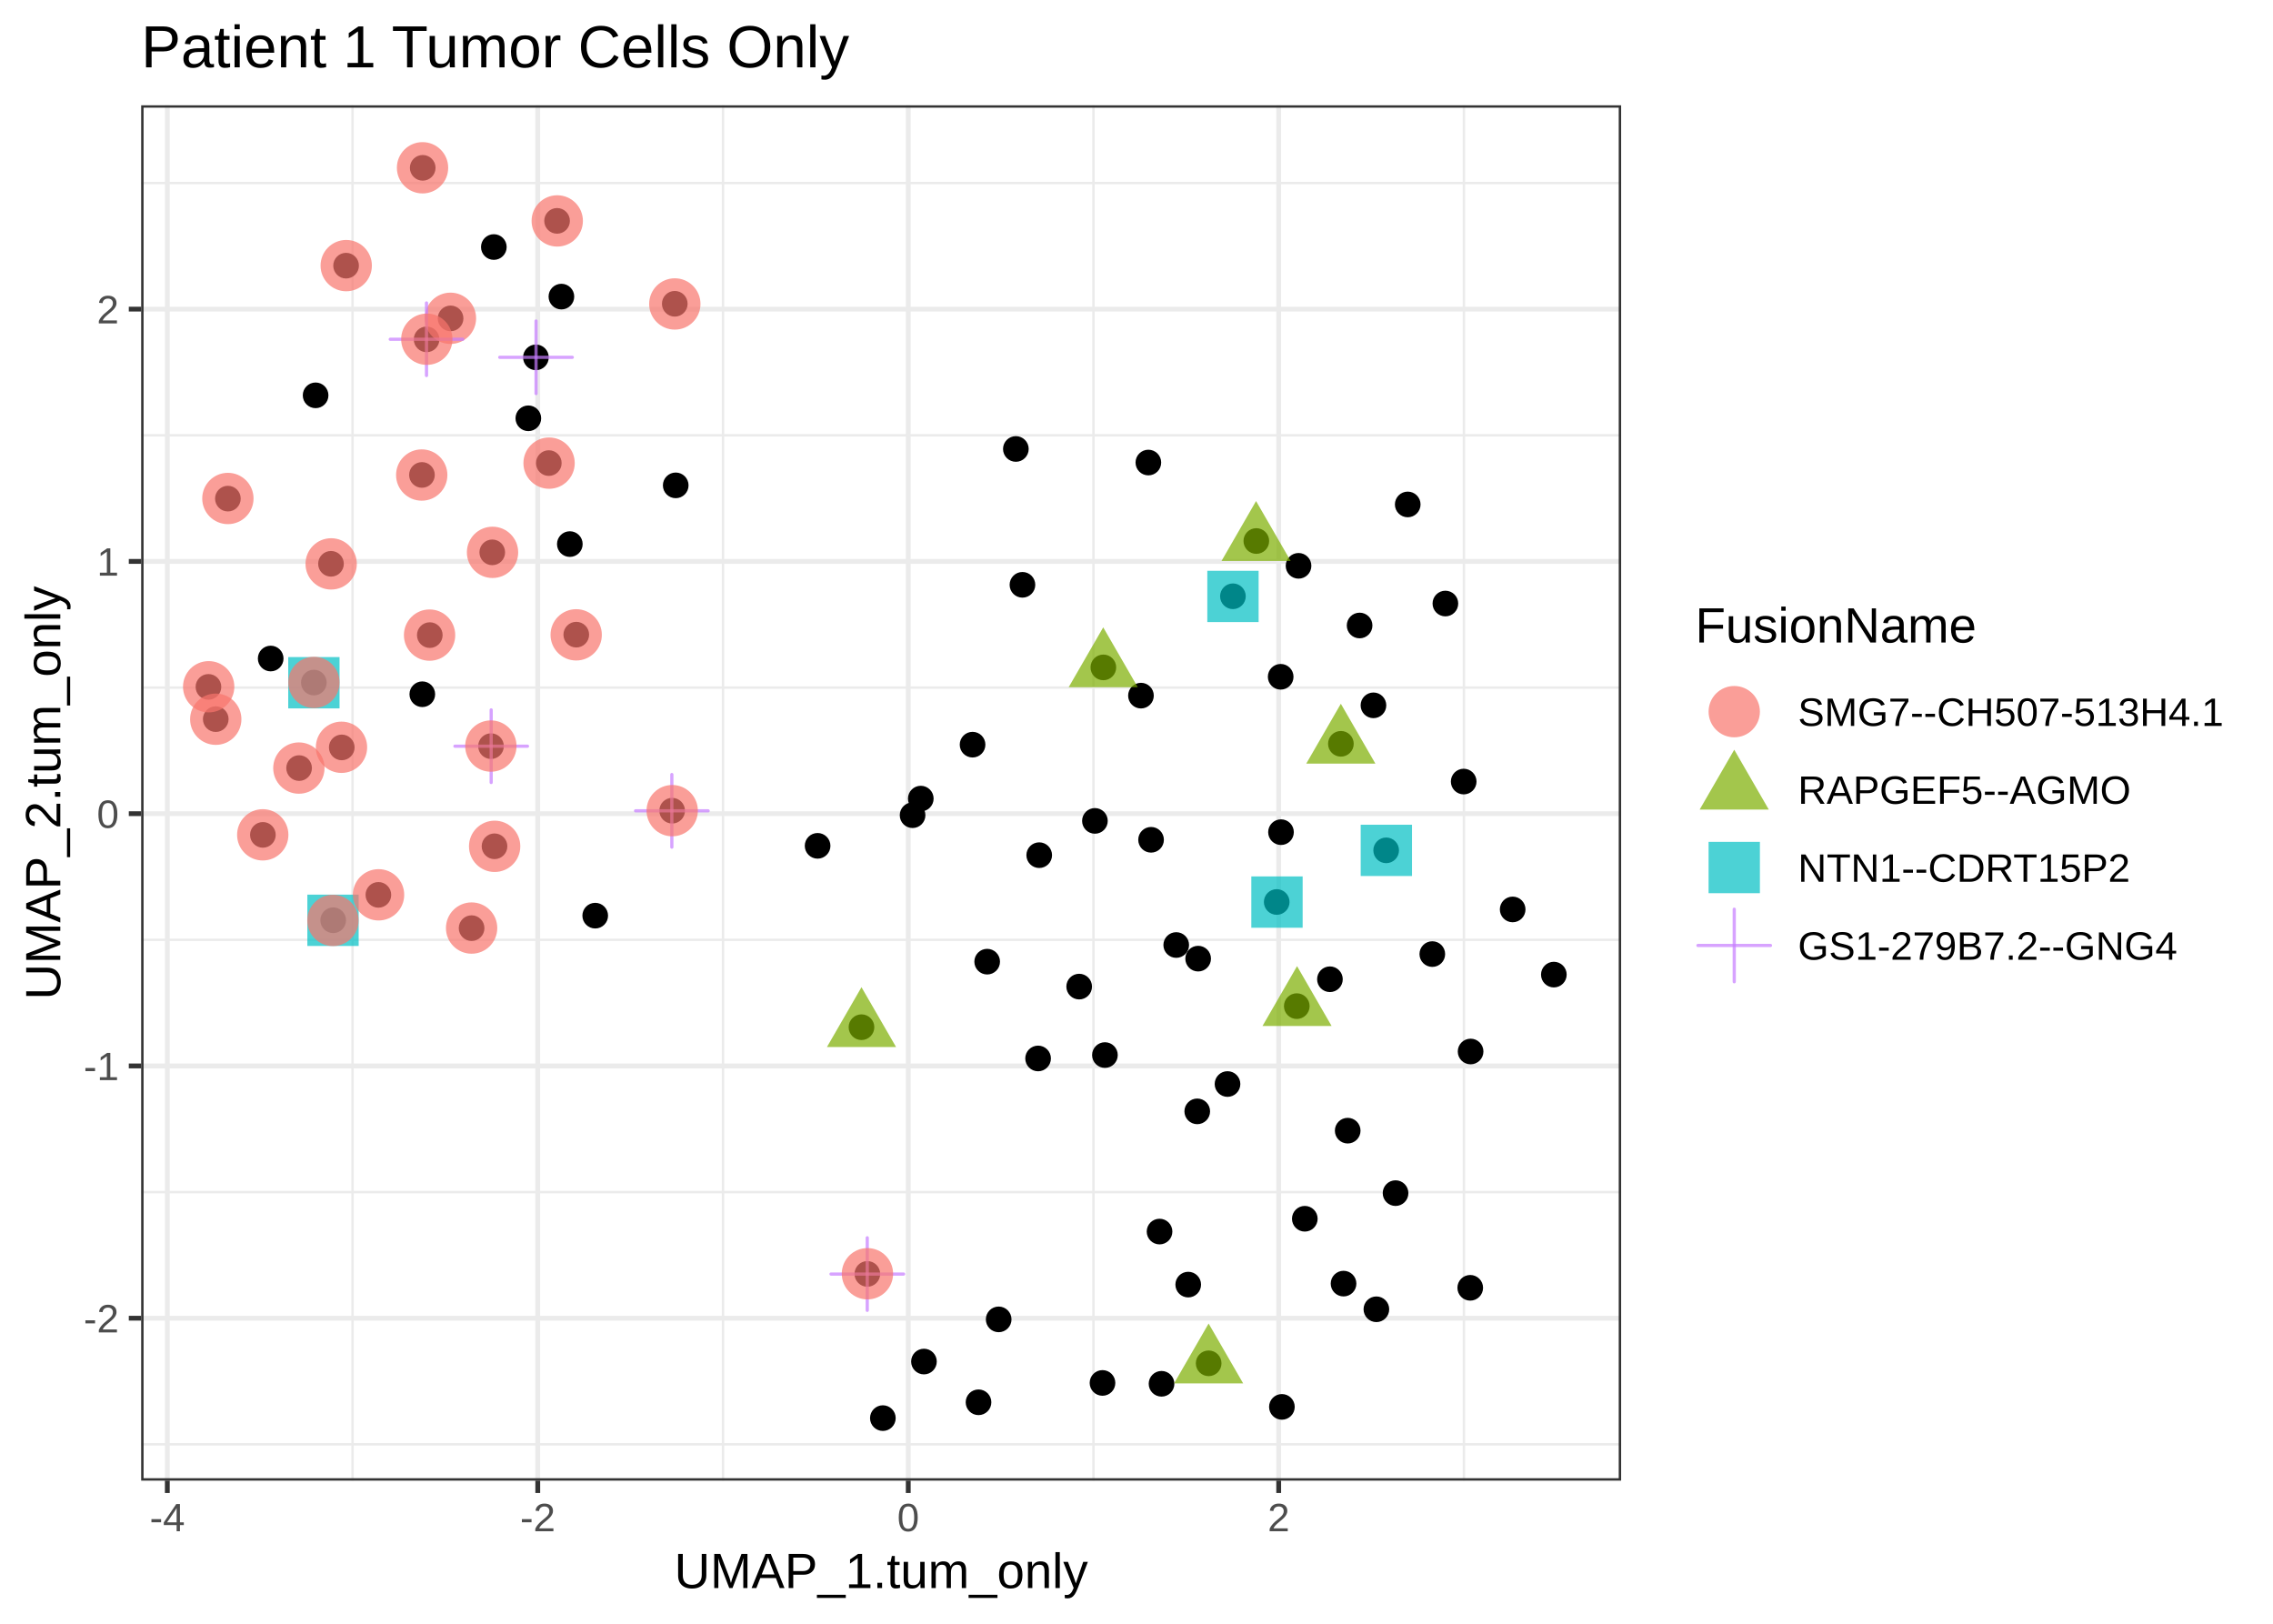
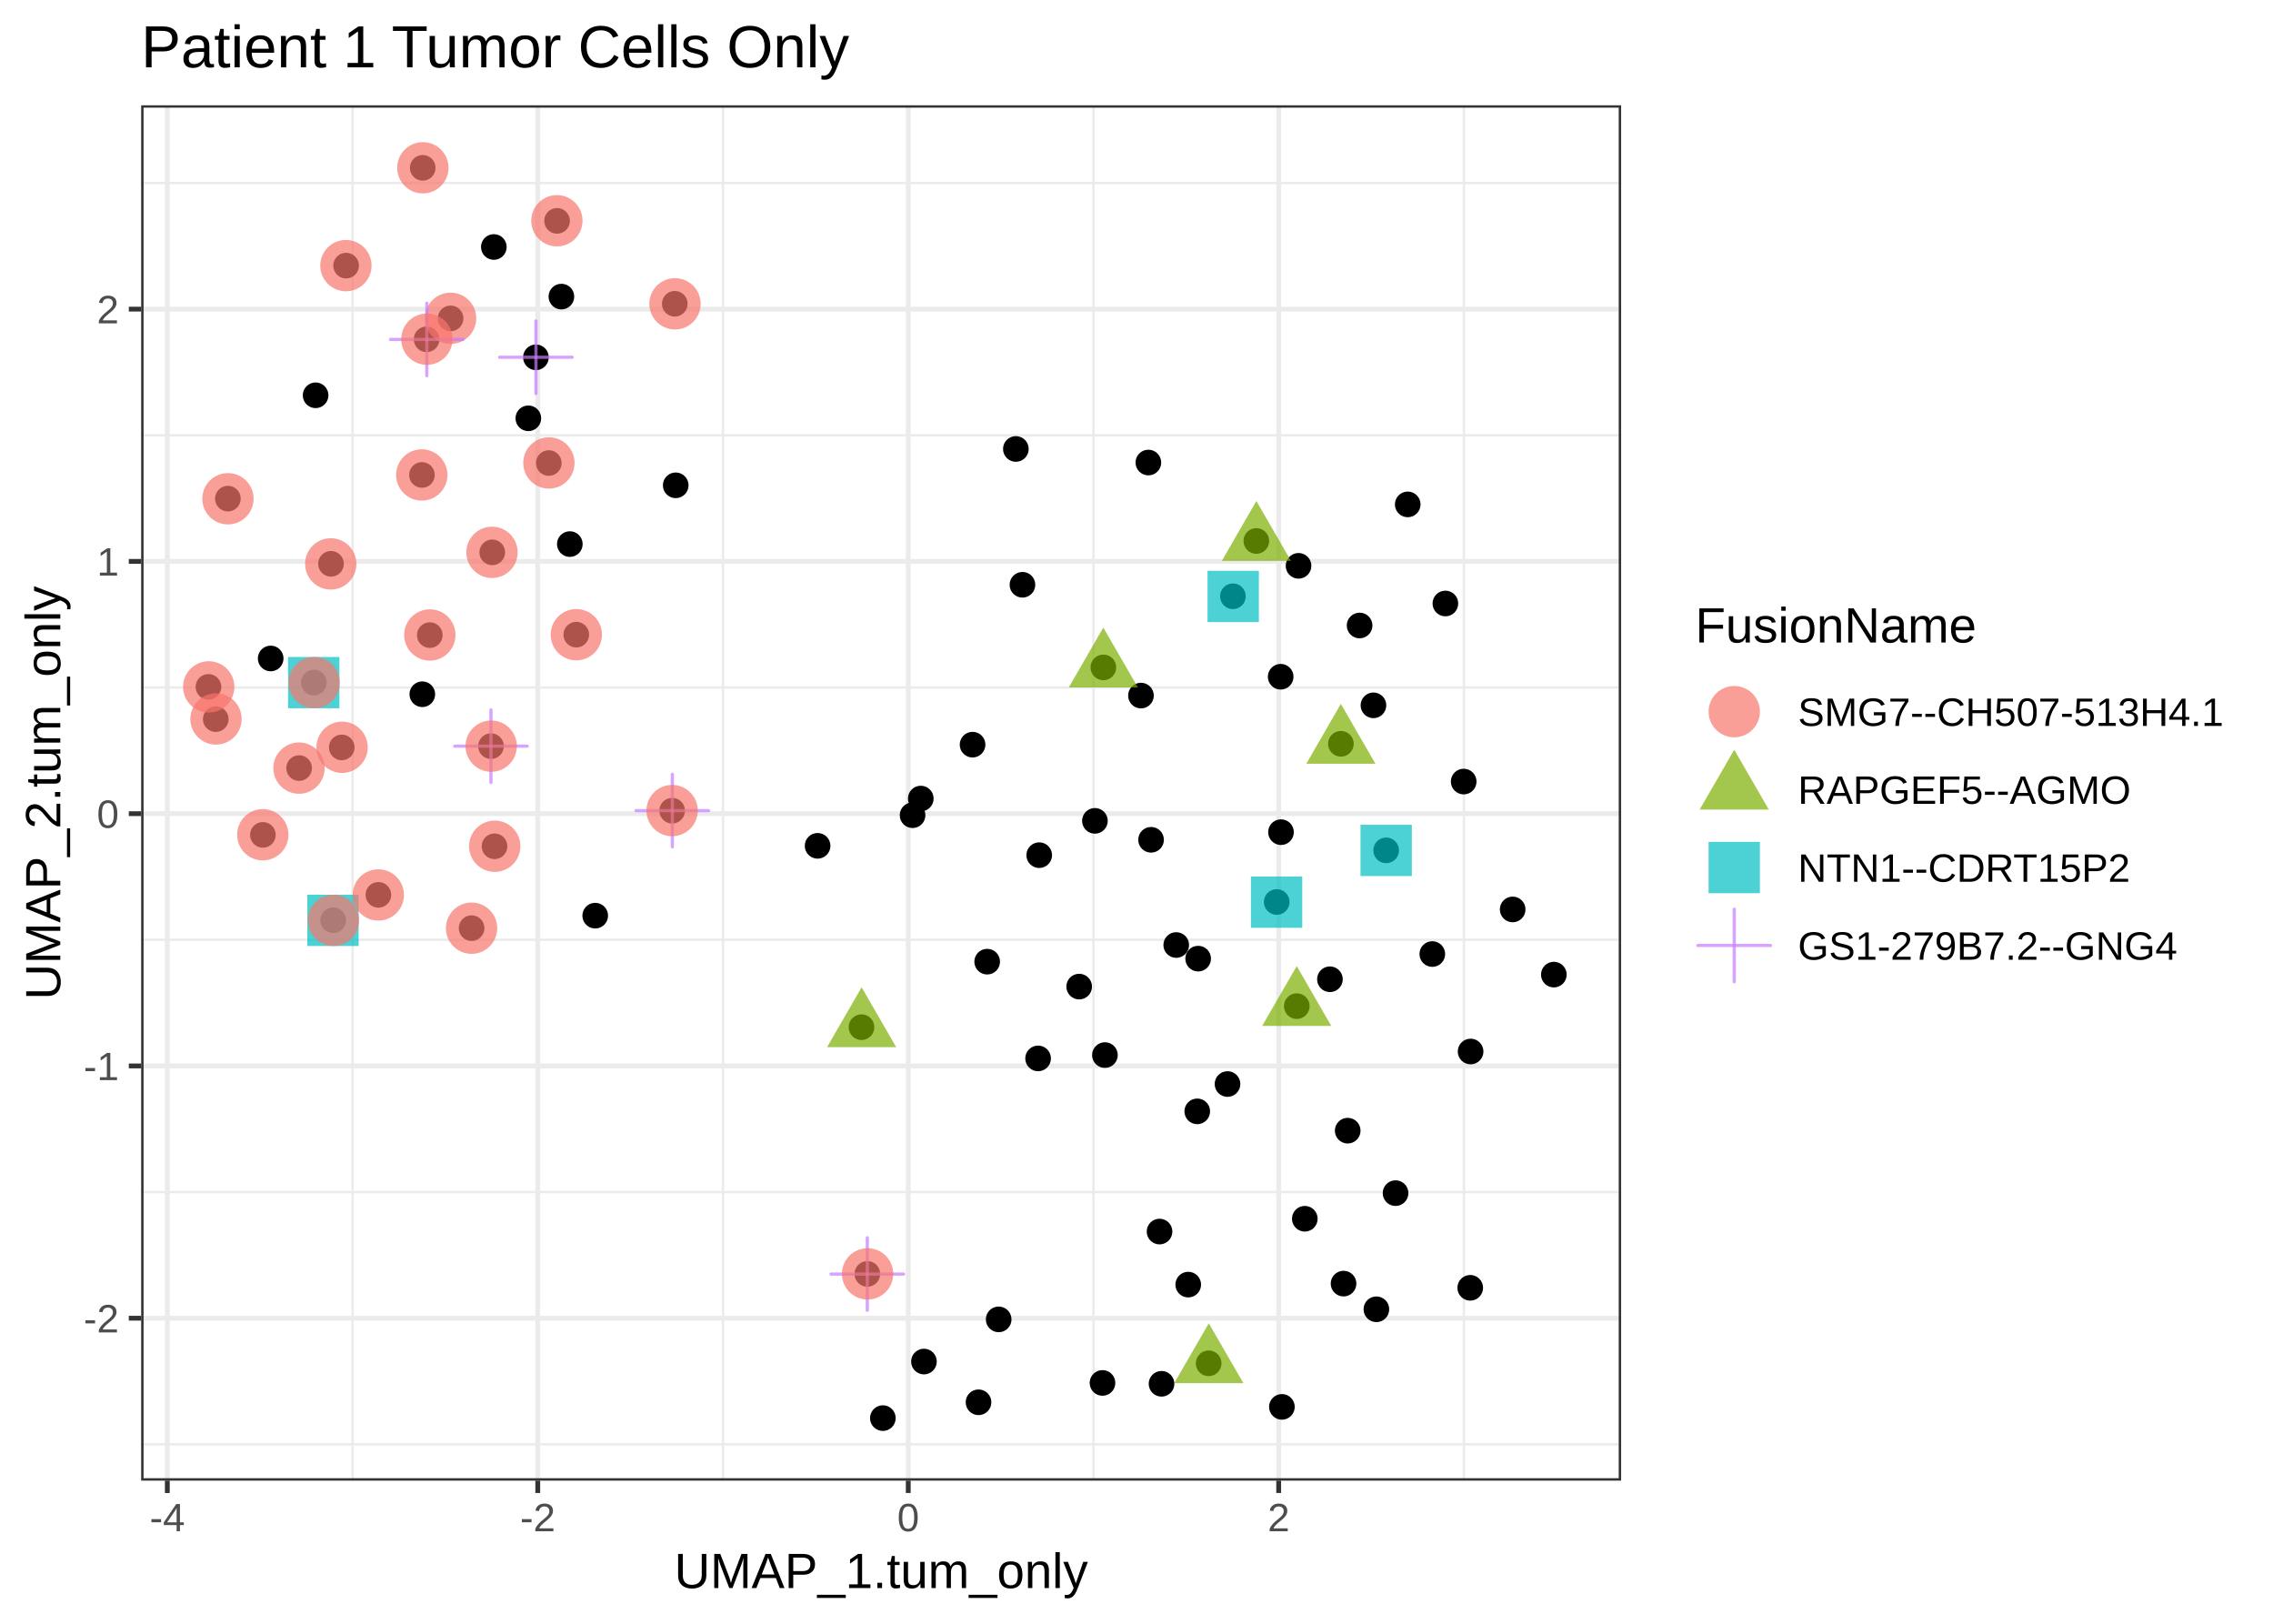
<svg xmlns="http://www.w3.org/2000/svg" class="svglite" width="504.00pt" height="360.00pt" viewBox="0 0 504.00 360.00">
  <defs>
    <style type="text/css">
    .svglite line, .svglite polyline, .svglite polygon, .svglite path, .svglite rect, .svglite circle {
      fill: none;
      stroke: #000000;
      stroke-linecap: round;
      stroke-linejoin: round;
      stroke-miterlimit: 10.00;
    }
    .svglite text {
      white-space: pre;
    }
  </style>
  </defs>
  <rect width="100%" height="100%" style="stroke: none; fill: #FFFFFF;" />
  <defs>
    <clipPath id="cpMC4wMHw1MDQuMDB8MC4wMHwzNjAuMDA=">
      <rect x="0.00" y="0.00" width="504.00" height="360.00" />
    </clipPath>
  </defs>
  <g clip-path="url(#cpMC4wMHw1MDQuMDB8MC4wMHwzNjAuMDA=)">
    <rect x="0.00" y="0.00" width="504.00" height="360.00" style="stroke-width: 1.07; stroke: #FFFFFF; fill: #FFFFFF;" />
  </g>
  <defs>
    <clipPath id="cpMzEuMzB8MzU5LjQ2fDIzLjM0fDMyOC4yNw==">
      <rect x="31.30" y="23.34" width="328.16" height="304.93" />
    </clipPath>
  </defs>
  <g clip-path="url(#cpMzEuMzB8MzU5LjQ2fDIzLjM0fDMyOC4yNw==)">
    <rect x="31.30" y="23.34" width="328.16" height="304.93" style="stroke-width: 1.07; stroke: none; fill: #FFFFFF;" />
    <polyline points="31.30,320.22 359.46,320.22 " style="stroke-width: 0.53; stroke: #EBEBEB; stroke-linecap: butt;" />
-     <polyline points="31.30,264.30 359.46,264.30 " style="stroke-width: 0.53; stroke: #EBEBEB; stroke-linecap: butt;" />
-     <polyline points="31.30,208.37 359.46,208.37 " style="stroke-width: 0.53; stroke: #EBEBEB; stroke-linecap: butt;" />
-     <polyline points="31.30,152.44 359.46,152.44 " style="stroke-width: 0.53; stroke: #EBEBEB; stroke-linecap: butt;" />
+     <polyline points="31.30,264.29 359.46,264.29 " style="stroke-width: 0.53; stroke: #EBEBEB; stroke-linecap: butt;" />
+     <polyline points="31.30,208.36 359.46,208.36 " style="stroke-width: 0.53; stroke: #EBEBEB; stroke-linecap: butt;" />
+     <polyline points="31.30,152.43 359.46,152.43 " style="stroke-width: 0.53; stroke: #EBEBEB; stroke-linecap: butt;" />
    <polyline points="31.30,96.51 359.46,96.51 " style="stroke-width: 0.53; stroke: #EBEBEB; stroke-linecap: butt;" />
    <polyline points="31.30,40.58 359.46,40.58 " style="stroke-width: 0.53; stroke: #EBEBEB; stroke-linecap: butt;" />
    <polyline points="78.17,328.27 78.17,23.34 " style="stroke-width: 0.53; stroke: #EBEBEB; stroke-linecap: butt;" />
    <polyline points="160.32,328.27 160.32,23.34 " style="stroke-width: 0.53; stroke: #EBEBEB; stroke-linecap: butt;" />
    <polyline points="242.46,328.27 242.46,23.34 " style="stroke-width: 0.53; stroke: #EBEBEB; stroke-linecap: butt;" />
    <polyline points="324.60,328.27 324.60,23.34 " style="stroke-width: 0.53; stroke: #EBEBEB; stroke-linecap: butt;" />
    <polyline points="31.30,292.26 359.46,292.26 " style="stroke-width: 1.07; stroke: #EBEBEB; stroke-linecap: butt;" />
    <polyline points="31.30,236.33 359.46,236.33 " style="stroke-width: 1.07; stroke: #EBEBEB; stroke-linecap: butt;" />
    <polyline points="31.30,180.40 359.46,180.40 " style="stroke-width: 1.07; stroke: #EBEBEB; stroke-linecap: butt;" />
    <polyline points="31.30,124.47 359.46,124.47 " style="stroke-width: 1.07; stroke: #EBEBEB; stroke-linecap: butt;" />
    <polyline points="31.30,68.54 359.46,68.54 " style="stroke-width: 1.07; stroke: #EBEBEB; stroke-linecap: butt;" />
    <polyline points="37.10,328.27 37.10,23.34 " style="stroke-width: 1.07; stroke: #EBEBEB; stroke-linecap: butt;" />
    <polyline points="119.24,328.27 119.24,23.34 " style="stroke-width: 1.07; stroke: #EBEBEB; stroke-linecap: butt;" />
    <polyline points="201.39,328.27 201.39,23.34 " style="stroke-width: 1.07; stroke: #EBEBEB; stroke-linecap: butt;" />
    <polyline points="283.53,328.27 283.53,23.34 " style="stroke-width: 1.07; stroke: #EBEBEB; stroke-linecap: butt;" />
-     <circle cx="60.02" cy="146.00" r="2.49" style="stroke-width: 0.71; fill: #000000;" />
+     <circle cx="60.02" cy="145.99" r="2.49" style="stroke-width: 0.71; fill: #000000;" />
    <circle cx="75.78" cy="165.71" r="2.49" style="stroke-width: 0.71; fill: #000000;" />
    <circle cx="344.54" cy="216.08" r="2.49" style="stroke-width: 0.71; fill: #000000;" />
    <circle cx="195.76" cy="314.41" r="2.49" style="stroke-width: 0.71; fill: #000000;" />
    <circle cx="324.55" cy="173.28" r="2.49" style="stroke-width: 0.71; fill: #000000;" />
    <circle cx="108.87" cy="165.43" r="2.49" style="stroke-width: 0.71; fill: #000000;" />
-     <circle cx="118.83" cy="79.23" r="2.49" style="stroke-width: 0.71; fill: #000000;" />
+     <circle cx="118.83" cy="79.22" r="2.49" style="stroke-width: 0.71; fill: #000000;" />
    <circle cx="257.11" cy="273.05" r="2.49" style="stroke-width: 0.71; fill: #000000;" />
    <circle cx="204.87" cy="301.87" r="2.49" style="stroke-width: 0.71; fill: #000000;" />
    <circle cx="230.43" cy="189.60" r="2.49" style="stroke-width: 0.71; fill: #000000;" />
    <circle cx="99.91" cy="70.59" r="2.49" style="stroke-width: 0.71; fill: #000000;" />
    <circle cx="287.93" cy="125.45" r="2.49" style="stroke-width: 0.71; fill: #000000;" />
    <circle cx="124.48" cy="65.76" r="2.49" style="stroke-width: 0.71; fill: #000000;" />
    <circle cx="131.98" cy="203.01" r="2.49" style="stroke-width: 0.71; fill: #000000;" />
    <circle cx="149.04" cy="179.74" r="2.49" style="stroke-width: 0.71; fill: #000000;" />
    <circle cx="47.84" cy="159.44" r="2.49" style="stroke-width: 0.71; fill: #000000;" />
-     <circle cx="320.49" cy="133.81" r="2.49" style="stroke-width: 0.71; fill: #000000;" />
+     <circle cx="320.49" cy="133.80" r="2.49" style="stroke-width: 0.71; fill: #000000;" />
    <circle cx="268.00" cy="302.26" r="2.49" style="stroke-width: 0.71; fill: #000000;" />
    <circle cx="284.04" cy="184.50" r="2.49" style="stroke-width: 0.71; fill: #000000;" />
-     <circle cx="317.59" cy="211.53" r="2.49" style="stroke-width: 0.71; fill: #000000;" />
-     <circle cx="278.57" cy="119.95" r="2.49" style="stroke-width: 0.71; fill: #000000;" />
+     <circle cx="317.59" cy="211.52" r="2.49" style="stroke-width: 0.71; fill: #000000;" />
+     <circle cx="278.57" cy="119.94" r="2.49" style="stroke-width: 0.71; fill: #000000;" />
    <circle cx="46.22" cy="152.29" r="2.49" style="stroke-width: 0.71; fill: #000000;" />
    <circle cx="104.57" cy="205.78" r="2.49" style="stroke-width: 0.71; fill: #000000;" />
-     <circle cx="312.14" cy="111.84" r="2.49" style="stroke-width: 0.71; fill: #000000;" />
+     <circle cx="312.14" cy="111.83" r="2.49" style="stroke-width: 0.71; fill: #000000;" />
    <circle cx="257.55" cy="306.80" r="2.49" style="stroke-width: 0.71; fill: #000000;" />
    <circle cx="191.02" cy="227.74" r="2.49" style="stroke-width: 0.71; fill: #000000;" />
    <circle cx="216.97" cy="310.90" r="2.49" style="stroke-width: 0.71; fill: #000000;" />
    <circle cx="66.32" cy="170.29" r="2.49" style="stroke-width: 0.71; fill: #000000;" />
-     <circle cx="252.99" cy="154.23" r="2.49" style="stroke-width: 0.71; fill: #000000;" />
+     <circle cx="252.99" cy="154.22" r="2.49" style="stroke-width: 0.71; fill: #000000;" />
    <circle cx="297.32" cy="164.91" r="2.49" style="stroke-width: 0.71; fill: #000000;" />
    <circle cx="202.35" cy="180.74" r="2.49" style="stroke-width: 0.71; fill: #000000;" />
    <circle cx="326.00" cy="285.52" r="2.49" style="stroke-width: 0.71; fill: #000000;" />
    <circle cx="225.25" cy="99.54" r="2.49" style="stroke-width: 0.71; fill: #000000;" />
    <circle cx="294.89" cy="217.11" r="2.49" style="stroke-width: 0.71; fill: #000000;" />
    <circle cx="181.29" cy="187.53" r="2.49" style="stroke-width: 0.71; fill: #000000;" />
    <circle cx="149.62" cy="67.35" r="2.49" style="stroke-width: 0.71; fill: #000000;" />
    <circle cx="221.44" cy="292.52" r="2.49" style="stroke-width: 0.71; fill: #000000;" />
    <circle cx="263.47" cy="284.81" r="2.49" style="stroke-width: 0.71; fill: #000000;" />
-     <circle cx="121.69" cy="102.67" r="2.49" style="stroke-width: 0.71; fill: #000000;" />
+     <circle cx="121.69" cy="102.66" r="2.49" style="stroke-width: 0.71; fill: #000000;" />
    <circle cx="335.41" cy="201.63" r="2.49" style="stroke-width: 0.71; fill: #000000;" />
    <circle cx="93.64" cy="153.92" r="2.49" style="stroke-width: 0.71; fill: #000000;" />
    <circle cx="244.65" cy="147.97" r="2.49" style="stroke-width: 0.71; fill: #000000;" />
    <circle cx="245.00" cy="233.92" r="2.49" style="stroke-width: 0.71; fill: #000000;" />
-     <circle cx="94.59" cy="75.24" r="2.49" style="stroke-width: 0.71; fill: #000000;" />
+     <circle cx="94.59" cy="75.23" r="2.49" style="stroke-width: 0.71; fill: #000000;" />
    <circle cx="123.52" cy="48.97" r="2.49" style="stroke-width: 0.71; fill: #000000;" />
    <circle cx="73.88" cy="204.03" r="2.49" style="stroke-width: 0.71; fill: #000000;" />
    <circle cx="109.65" cy="187.63" r="2.49" style="stroke-width: 0.71; fill: #000000;" />
    <circle cx="307.36" cy="188.53" r="2.49" style="stroke-width: 0.71; fill: #000000;" />
    <circle cx="304.54" cy="156.38" r="2.49" style="stroke-width: 0.71; fill: #000000;" />
    <circle cx="265.67" cy="212.54" r="2.49" style="stroke-width: 0.71; fill: #000000;" />
    <circle cx="260.81" cy="209.52" r="2.49" style="stroke-width: 0.71; fill: #000000;" />
    <circle cx="127.78" cy="140.71" r="2.49" style="stroke-width: 0.71; fill: #000000;" />
    <circle cx="309.44" cy="264.53" r="2.49" style="stroke-width: 0.71; fill: #000000;" />
    <circle cx="93.56" cy="105.30" r="2.49" style="stroke-width: 0.71; fill: #000000;" />
-     <circle cx="226.71" cy="129.66" r="2.49" style="stroke-width: 0.71; fill: #000000;" />
-     <circle cx="109.50" cy="54.77" r="2.49" style="stroke-width: 0.71; fill: #000000;" />
-     <circle cx="149.83" cy="107.61" r="2.49" style="stroke-width: 0.71; fill: #000000;" />
+     <circle cx="226.71" cy="129.65" r="2.49" style="stroke-width: 0.71; fill: #000000;" />
+     <circle cx="109.50" cy="54.76" r="2.49" style="stroke-width: 0.71; fill: #000000;" />
+     <circle cx="149.83" cy="107.60" r="2.49" style="stroke-width: 0.71; fill: #000000;" />
    <circle cx="287.54" cy="223.07" r="2.49" style="stroke-width: 0.71; fill: #000000;" />
-     <circle cx="76.74" cy="58.90" r="2.49" style="stroke-width: 0.71; fill: #000000;" />
+     <circle cx="76.74" cy="58.89" r="2.49" style="stroke-width: 0.71; fill: #000000;" />
    <circle cx="289.32" cy="270.21" r="2.49" style="stroke-width: 0.71; fill: #000000;" />
    <circle cx="255.23" cy="186.19" r="2.49" style="stroke-width: 0.71; fill: #000000;" />
    <circle cx="272.18" cy="240.34" r="2.49" style="stroke-width: 0.71; fill: #000000;" />
    <circle cx="298.83" cy="250.68" r="2.49" style="stroke-width: 0.71; fill: #000000;" />
    <circle cx="265.47" cy="246.40" r="2.49" style="stroke-width: 0.71; fill: #000000;" />
    <circle cx="109.15" cy="122.46" r="2.49" style="stroke-width: 0.71; fill: #000000;" />
    <circle cx="297.91" cy="284.59" r="2.49" style="stroke-width: 0.71; fill: #000000;" />
    <circle cx="73.39" cy="125.00" r="2.49" style="stroke-width: 0.71; fill: #000000;" />
    <circle cx="239.29" cy="218.74" r="2.49" style="stroke-width: 0.71; fill: #000000;" />
    <circle cx="301.47" cy="138.68" r="2.49" style="stroke-width: 0.71; fill: #000000;" />
    <circle cx="117.15" cy="92.74" r="2.49" style="stroke-width: 0.71; fill: #000000;" />
    <circle cx="218.89" cy="213.21" r="2.49" style="stroke-width: 0.71; fill: #000000;" />
-     <circle cx="69.98" cy="87.65" r="2.49" style="stroke-width: 0.71; fill: #000000;" />
+     <circle cx="69.98" cy="87.64" r="2.49" style="stroke-width: 0.71; fill: #000000;" />
    <circle cx="58.29" cy="185.10" r="2.49" style="stroke-width: 0.71; fill: #000000;" />
    <circle cx="95.30" cy="140.81" r="2.49" style="stroke-width: 0.71; fill: #000000;" />
    <circle cx="50.53" cy="110.55" r="2.49" style="stroke-width: 0.71; fill: #000000;" />
-     <circle cx="242.78" cy="182.00" r="2.49" style="stroke-width: 0.71; fill: #000000;" />
-     <circle cx="230.18" cy="234.67" r="2.49" style="stroke-width: 0.71; fill: #000000;" />
-     <circle cx="204.17" cy="177.06" r="2.49" style="stroke-width: 0.71; fill: #000000;" />
+     <circle cx="242.78" cy="181.99" r="2.49" style="stroke-width: 0.71; fill: #000000;" />
+     <circle cx="230.18" cy="234.66" r="2.49" style="stroke-width: 0.71; fill: #000000;" />
+     <circle cx="204.17" cy="177.05" r="2.49" style="stroke-width: 0.71; fill: #000000;" />
    <circle cx="83.90" cy="198.40" r="2.49" style="stroke-width: 0.71; fill: #000000;" />
    <circle cx="126.35" cy="120.63" r="2.49" style="stroke-width: 0.71; fill: #000000;" />
    <circle cx="273.38" cy="132.20" r="2.49" style="stroke-width: 0.71; fill: #000000;" />
    <circle cx="254.63" cy="102.55" r="2.49" style="stroke-width: 0.71; fill: #000000;" />
    <circle cx="326.08" cy="233.13" r="2.49" style="stroke-width: 0.71; fill: #000000;" />
    <circle cx="284.24" cy="311.92" r="2.49" style="stroke-width: 0.71; fill: #000000;" />
    <circle cx="283.09" cy="199.98" r="2.49" style="stroke-width: 0.71; fill: #000000;" />
    <circle cx="93.73" cy="37.21" r="2.49" style="stroke-width: 0.71; fill: #000000;" />
    <circle cx="305.19" cy="290.28" r="2.49" style="stroke-width: 0.71; fill: #000000;" />
    <circle cx="69.59" cy="151.33" r="2.49" style="stroke-width: 0.71; fill: #000000;" />
    <circle cx="215.65" cy="165.10" r="2.49" style="stroke-width: 0.71; fill: #000000;" />
    <circle cx="244.46" cy="306.61" r="2.49" style="stroke-width: 0.71; fill: #000000;" />
    <circle cx="192.32" cy="282.44" r="2.49" style="stroke-width: 0.71; fill: #000000;" />
-     <circle cx="283.97" cy="150.05" r="2.49" style="stroke-width: 0.71; fill: #000000;" />
-     <circle cx="75.72" cy="165.68" r="5.69" style="stroke-width: 0.71; stroke: none; fill: #F8766D; fill-opacity: 0.70;" />
-     <line x1="100.87" y1="165.44" x2="116.96" y2="165.44" style="stroke-width: 0.71; stroke: #C77CFF; stroke-opacity: 0.70;" />
-     <line x1="108.91" y1="173.49" x2="108.91" y2="157.39" style="stroke-width: 0.71; stroke: #C77CFF; stroke-opacity: 0.70;" />
-     <circle cx="108.84" cy="165.41" r="5.69" style="stroke-width: 0.71; stroke: none; fill: #F8766D; fill-opacity: 0.70;" />
-     <line x1="110.81" y1="79.22" x2="126.90" y2="79.22" style="stroke-width: 0.71; stroke: #C77CFF; stroke-opacity: 0.70;" />
-     <line x1="118.86" y1="87.26" x2="118.86" y2="71.17" style="stroke-width: 0.71; stroke: #C77CFF; stroke-opacity: 0.70;" />
-     <circle cx="99.88" cy="70.57" r="5.69" style="stroke-width: 0.71; stroke: none; fill: #F8766D; fill-opacity: 0.70;" />
-     <line x1="140.93" y1="179.77" x2="157.02" y2="179.77" style="stroke-width: 0.71; stroke: #C77CFF; stroke-opacity: 0.70;" />
-     <line x1="148.97" y1="187.82" x2="148.97" y2="171.72" style="stroke-width: 0.71; stroke: #C77CFF; stroke-opacity: 0.70;" />
-     <circle cx="149.05" cy="179.73" r="5.69" style="stroke-width: 0.71; stroke: none; fill: #F8766D; fill-opacity: 0.70;" />
-     <circle cx="47.84" cy="159.46" r="5.69" style="stroke-width: 0.71; stroke: none; fill: #F8766D; fill-opacity: 0.70;" />
-     <polygon points="267.99,293.44 275.65,306.71 260.33,306.71 " style="stroke-width: 0.71; stroke: none; fill: #7CAE00; fill-opacity: 0.70;" />
-     <polygon points="278.51,111.09 286.18,124.37 270.85,124.37 " style="stroke-width: 0.71; stroke: none; fill: #7CAE00; fill-opacity: 0.70;" />
-     <circle cx="46.27" cy="152.26" r="5.69" style="stroke-width: 0.71; stroke: none; fill: #F8766D; fill-opacity: 0.70;" />
-     <circle cx="104.57" cy="205.76" r="5.69" style="stroke-width: 0.71; stroke: none; fill: #F8766D; fill-opacity: 0.70;" />
-     <polygon points="191.02,218.87 198.69,232.14 183.36,232.14 " style="stroke-width: 0.71; stroke: none; fill: #7CAE00; fill-opacity: 0.70;" />
-     <circle cx="66.27" cy="170.29" r="5.69" style="stroke-width: 0.71; stroke: none; fill: #F8766D; fill-opacity: 0.70;" />
-     <polygon points="297.31,156.03 304.97,169.30 289.64,169.30 " style="stroke-width: 0.71; stroke: none; fill: #7CAE00; fill-opacity: 0.70;" />
-     <circle cx="149.63" cy="67.39" r="5.69" style="stroke-width: 0.71; stroke: none; fill: #F8766D; fill-opacity: 0.70;" />
-     <circle cx="121.75" cy="102.68" r="5.69" style="stroke-width: 0.71; stroke: none; fill: #F8766D; fill-opacity: 0.70;" />
-     <polygon points="244.62,139.09 252.28,152.36 236.96,152.36 " style="stroke-width: 0.71; stroke: none; fill: #7CAE00; fill-opacity: 0.70;" />
-     <line x1="86.53" y1="75.22" x2="102.62" y2="75.22" style="stroke-width: 0.71; stroke: #C77CFF; stroke-opacity: 0.70;" />
-     <line x1="94.57" y1="83.26" x2="94.57" y2="67.17" style="stroke-width: 0.71; stroke: #C77CFF; stroke-opacity: 0.70;" />
-     <circle cx="94.64" cy="75.21" r="5.69" style="stroke-width: 0.71; stroke: none; fill: #F8766D; fill-opacity: 0.70;" />
-     <circle cx="123.56" cy="48.98" r="5.69" style="stroke-width: 0.71; stroke: none; fill: #F8766D; fill-opacity: 0.70;" />
-     <polygon points="68.15,209.73 79.53,209.73 79.53,198.35 68.15,198.35 " style="stroke-width: 0.71; stroke: none; fill: #00BFC4; fill-opacity: 0.70;" />
-     <circle cx="73.82" cy="204.07" r="5.69" style="stroke-width: 0.71; stroke: none; fill: #F8766D; fill-opacity: 0.70;" />
-     <circle cx="109.68" cy="187.64" r="5.69" style="stroke-width: 0.71; stroke: none; fill: #F8766D; fill-opacity: 0.70;" />
-     <polygon points="301.71,194.22 313.09,194.22 313.09,182.85 301.71,182.85 " style="stroke-width: 0.71; stroke: none; fill: #00BFC4; fill-opacity: 0.70;" />
-     <circle cx="127.76" cy="140.75" r="5.69" style="stroke-width: 0.71; stroke: none; fill: #F8766D; fill-opacity: 0.70;" />
-     <circle cx="93.51" cy="105.32" r="5.69" style="stroke-width: 0.71; stroke: none; fill: #F8766D; fill-opacity: 0.70;" />
-     <polygon points="287.60,214.20 295.26,227.47 279.94,227.47 " style="stroke-width: 0.71; stroke: none; fill: #7CAE00; fill-opacity: 0.70;" />
-     <circle cx="76.77" cy="58.89" r="5.69" style="stroke-width: 0.71; stroke: none; fill: #F8766D; fill-opacity: 0.70;" />
-     <circle cx="109.21" cy="122.46" r="5.69" style="stroke-width: 0.71; stroke: none; fill: #F8766D; fill-opacity: 0.70;" />
-     <circle cx="73.43" cy="125.02" r="5.69" style="stroke-width: 0.71; stroke: none; fill: #F8766D; fill-opacity: 0.70;" />
-     <circle cx="58.26" cy="185.09" r="5.69" style="stroke-width: 0.71; stroke: none; fill: #F8766D; fill-opacity: 0.70;" />
-     <circle cx="95.25" cy="140.81" r="5.69" style="stroke-width: 0.71; stroke: none; fill: #F8766D; fill-opacity: 0.70;" />
-     <circle cx="50.53" cy="110.52" r="5.69" style="stroke-width: 0.71; stroke: none; fill: #F8766D; fill-opacity: 0.70;" />
-     <circle cx="83.94" cy="198.39" r="5.69" style="stroke-width: 0.71; stroke: none; fill: #F8766D; fill-opacity: 0.70;" />
-     <polygon points="267.70,137.92 279.08,137.92 279.08,126.55 267.70,126.55 " style="stroke-width: 0.71; stroke: none; fill: #00BFC4; fill-opacity: 0.70;" />
-     <polygon points="277.46,205.69 288.84,205.69 288.84,194.31 277.46,194.31 " style="stroke-width: 0.71; stroke: none; fill: #00BFC4; fill-opacity: 0.70;" />
-     <circle cx="93.69" cy="37.20" r="5.69" style="stroke-width: 0.71; stroke: none; fill: #F8766D; fill-opacity: 0.70;" />
-     <polygon points="63.91,157.06 75.29,157.06 75.29,145.68 63.91,145.68 " style="stroke-width: 0.71; stroke: none; fill: #00BFC4; fill-opacity: 0.70;" />
-     <circle cx="69.61" cy="151.30" r="5.69" style="stroke-width: 0.71; stroke: none; fill: #F8766D; fill-opacity: 0.70;" />
-     <line x1="184.26" y1="282.47" x2="200.35" y2="282.47" style="stroke-width: 0.71; stroke: #C77CFF; stroke-opacity: 0.70;" />
-     <line x1="192.30" y1="290.52" x2="192.30" y2="274.43" style="stroke-width: 0.71; stroke: #C77CFF; stroke-opacity: 0.70;" />
-     <circle cx="192.34" cy="282.40" r="5.69" style="stroke-width: 0.71; stroke: none; fill: #F8766D; fill-opacity: 0.70;" />
+     <circle cx="283.97" cy="150.04" r="2.49" style="stroke-width: 0.71; fill: #000000;" />
+     <circle cx="75.85" cy="165.68" r="5.69" style="stroke-width: 0.71; stroke: none; fill: #F8766D; fill-opacity: 0.70;" />
+     <line x1="100.81" y1="165.43" x2="116.90" y2="165.43" style="stroke-width: 0.71; stroke: #C77CFF; stroke-opacity: 0.70;" />
+     <line x1="108.86" y1="173.47" x2="108.86" y2="157.38" style="stroke-width: 0.71; stroke: #C77CFF; stroke-opacity: 0.70;" />
+     <circle cx="108.91" cy="165.43" r="5.69" style="stroke-width: 0.71; stroke: none; fill: #F8766D; fill-opacity: 0.70;" />
+     <line x1="110.79" y1="79.21" x2="126.88" y2="79.21" style="stroke-width: 0.71; stroke: #C77CFF; stroke-opacity: 0.70;" />
+     <line x1="118.84" y1="87.25" x2="118.84" y2="71.16" style="stroke-width: 0.71; stroke: #C77CFF; stroke-opacity: 0.70;" />
+     <circle cx="99.91" cy="70.57" r="5.69" style="stroke-width: 0.71; stroke: none; fill: #F8766D; fill-opacity: 0.70;" />
+     <line x1="141.03" y1="179.73" x2="157.12" y2="179.73" style="stroke-width: 0.71; stroke: #C77CFF; stroke-opacity: 0.70;" />
+     <line x1="149.08" y1="187.77" x2="149.08" y2="171.68" style="stroke-width: 0.71; stroke: #C77CFF; stroke-opacity: 0.70;" />
+     <circle cx="149.03" cy="179.71" r="5.69" style="stroke-width: 0.71; stroke: none; fill: #F8766D; fill-opacity: 0.70;" />
+     <circle cx="47.89" cy="159.40" r="5.69" style="stroke-width: 0.71; stroke: none; fill: #F8766D; fill-opacity: 0.70;" />
+     <polygon points="268.03,293.38 275.70,306.66 260.37,306.66 " style="stroke-width: 0.71; stroke: none; fill: #7CAE00; fill-opacity: 0.70;" />
+     <polygon points="278.58,111.08 286.25,124.35 270.92,124.35 " style="stroke-width: 0.71; stroke: none; fill: #7CAE00; fill-opacity: 0.70;" />
+     <circle cx="46.28" cy="152.29" r="5.69" style="stroke-width: 0.71; stroke: none; fill: #F8766D; fill-opacity: 0.70;" />
+     <circle cx="104.56" cy="205.79" r="5.69" style="stroke-width: 0.71; stroke: none; fill: #F8766D; fill-opacity: 0.70;" />
+     <polygon points="191.05,218.89 198.71,232.16 183.39,232.16 " style="stroke-width: 0.71; stroke: none; fill: #7CAE00; fill-opacity: 0.70;" />
+     <circle cx="66.30" cy="170.30" r="5.69" style="stroke-width: 0.71; stroke: none; fill: #F8766D; fill-opacity: 0.70;" />
+     <polygon points="297.31,156.06 304.98,169.33 289.65,169.33 " style="stroke-width: 0.71; stroke: none; fill: #7CAE00; fill-opacity: 0.70;" />
+     <circle cx="149.67" cy="67.36" r="5.69" style="stroke-width: 0.71; stroke: none; fill: #F8766D; fill-opacity: 0.70;" />
+     <circle cx="121.71" cy="102.64" r="5.69" style="stroke-width: 0.71; stroke: none; fill: #F8766D; fill-opacity: 0.70;" />
+     <polygon points="244.64,139.14 252.30,152.41 236.98,152.41 " style="stroke-width: 0.71; stroke: none; fill: #7CAE00; fill-opacity: 0.70;" />
+     <line x1="86.60" y1="75.26" x2="102.69" y2="75.26" style="stroke-width: 0.71; stroke: #C77CFF; stroke-opacity: 0.70;" />
+     <line x1="94.64" y1="83.31" x2="94.64" y2="67.21" style="stroke-width: 0.71; stroke: #C77CFF; stroke-opacity: 0.70;" />
+     <circle cx="94.65" cy="75.20" r="5.69" style="stroke-width: 0.71; stroke: none; fill: #F8766D; fill-opacity: 0.70;" />
+     <circle cx="123.48" cy="48.94" r="5.69" style="stroke-width: 0.71; stroke: none; fill: #F8766D; fill-opacity: 0.70;" />
+     <polygon points="68.14,209.74 79.52,209.74 79.52,198.37 68.14,198.37 " style="stroke-width: 0.71; stroke: none; fill: #00BFC4; fill-opacity: 0.70;" />
+     <circle cx="73.94" cy="204.05" r="5.69" style="stroke-width: 0.71; stroke: none; fill: #F8766D; fill-opacity: 0.70;" />
+     <circle cx="109.70" cy="187.62" r="5.69" style="stroke-width: 0.71; stroke: none; fill: #F8766D; fill-opacity: 0.70;" />
+     <polygon points="301.67,194.23 313.05,194.23 313.05,182.86 301.67,182.86 " style="stroke-width: 0.71; stroke: none; fill: #00BFC4; fill-opacity: 0.70;" />
+     <circle cx="127.79" cy="140.72" r="5.69" style="stroke-width: 0.71; stroke: none; fill: #F8766D; fill-opacity: 0.70;" />
+     <circle cx="93.52" cy="105.30" r="5.69" style="stroke-width: 0.71; stroke: none; fill: #F8766D; fill-opacity: 0.70;" />
+     <polygon points="287.53,214.19 295.19,227.46 279.86,227.46 " style="stroke-width: 0.71; stroke: none; fill: #7CAE00; fill-opacity: 0.70;" />
+     <circle cx="76.70" cy="58.89" r="5.69" style="stroke-width: 0.71; stroke: none; fill: #F8766D; fill-opacity: 0.70;" />
+     <circle cx="109.09" cy="122.46" r="5.69" style="stroke-width: 0.71; stroke: none; fill: #F8766D; fill-opacity: 0.70;" />
+     <circle cx="73.34" cy="125.02" r="5.69" style="stroke-width: 0.71; stroke: none; fill: #F8766D; fill-opacity: 0.70;" />
+     <circle cx="58.27" cy="185.07" r="5.69" style="stroke-width: 0.71; stroke: none; fill: #F8766D; fill-opacity: 0.70;" />
+     <circle cx="95.31" cy="140.78" r="5.69" style="stroke-width: 0.71; stroke: none; fill: #F8766D; fill-opacity: 0.70;" />
+     <circle cx="50.54" cy="110.58" r="5.69" style="stroke-width: 0.71; stroke: none; fill: #F8766D; fill-opacity: 0.70;" />
+     <circle cx="83.88" cy="198.42" r="5.69" style="stroke-width: 0.71; stroke: none; fill: #F8766D; fill-opacity: 0.70;" />
+     <polygon points="267.75,137.93 279.13,137.93 279.13,126.55 267.75,126.55 " style="stroke-width: 0.71; stroke: none; fill: #00BFC4; fill-opacity: 0.70;" />
+     <polygon points="277.37,205.70 288.75,205.70 288.75,194.32 277.37,194.32 " style="stroke-width: 0.71; stroke: none; fill: #00BFC4; fill-opacity: 0.70;" />
+     <circle cx="93.76" cy="37.20" r="5.69" style="stroke-width: 0.71; stroke: none; fill: #F8766D; fill-opacity: 0.70;" />
+     <polygon points="63.88,157.03 75.26,157.03 75.26,145.66 63.88,145.66 " style="stroke-width: 0.71; stroke: none; fill: #00BFC4; fill-opacity: 0.70;" />
+     <circle cx="69.66" cy="151.34" r="5.69" style="stroke-width: 0.71; stroke: none; fill: #F8766D; fill-opacity: 0.70;" />
+     <line x1="184.27" y1="282.47" x2="200.36" y2="282.47" style="stroke-width: 0.71; stroke: #C77CFF; stroke-opacity: 0.70;" />
+     <line x1="192.31" y1="290.51" x2="192.31" y2="274.42" style="stroke-width: 0.71; stroke: #C77CFF; stroke-opacity: 0.70;" />
+     <circle cx="192.37" cy="282.43" r="5.69" style="stroke-width: 0.71; stroke: none; fill: #F8766D; fill-opacity: 0.70;" />
    <rect x="31.30" y="23.34" width="328.16" height="304.93" style="stroke-width: 1.07; stroke: #333333;" />
  </g>
  <g clip-path="url(#cpMC4wMHw1MDQuMDB8MC4wMHwzNjAuMDA=)">
    <text x="26.37" y="295.41" text-anchor="end" style="font-size: 8.80px;fill: #4D4D4D; font-family: &quot;Arial&quot;;" textLength="7.83px" lengthAdjust="spacingAndGlyphs">-2</text>
    <text x="26.37" y="239.48" text-anchor="end" style="font-size: 8.80px;fill: #4D4D4D; font-family: &quot;Arial&quot;;" textLength="7.83px" lengthAdjust="spacingAndGlyphs">-1</text>
-     <text x="26.37" y="183.56" text-anchor="end" style="font-size: 8.80px;fill: #4D4D4D; font-family: &quot;Arial&quot;;" textLength="4.90px" lengthAdjust="spacingAndGlyphs">0</text>
-     <text x="26.37" y="127.63" text-anchor="end" style="font-size: 8.80px;fill: #4D4D4D; font-family: &quot;Arial&quot;;" textLength="4.90px" lengthAdjust="spacingAndGlyphs">1</text>
-     <text x="26.37" y="71.70" text-anchor="end" style="font-size: 8.80px;fill: #4D4D4D; font-family: &quot;Arial&quot;;" textLength="4.90px" lengthAdjust="spacingAndGlyphs">2</text>
+     <text x="26.37" y="183.55" text-anchor="end" style="font-size: 8.80px;fill: #4D4D4D; font-family: &quot;Arial&quot;;" textLength="4.90px" lengthAdjust="spacingAndGlyphs">0</text>
+     <text x="26.37" y="127.62" text-anchor="end" style="font-size: 8.80px;fill: #4D4D4D; font-family: &quot;Arial&quot;;" textLength="4.90px" lengthAdjust="spacingAndGlyphs">1</text>
+     <text x="26.37" y="71.69" text-anchor="end" style="font-size: 8.80px;fill: #4D4D4D; font-family: &quot;Arial&quot;;" textLength="4.90px" lengthAdjust="spacingAndGlyphs">2</text>
    <polyline points="28.56,292.26 31.30,292.26 " style="stroke-width: 1.07; stroke: #333333; stroke-linecap: butt;" />
    <polyline points="28.56,236.33 31.30,236.33 " style="stroke-width: 1.07; stroke: #333333; stroke-linecap: butt;" />
    <polyline points="28.56,180.40 31.30,180.40 " style="stroke-width: 1.07; stroke: #333333; stroke-linecap: butt;" />
    <polyline points="28.56,124.47 31.30,124.47 " style="stroke-width: 1.07; stroke: #333333; stroke-linecap: butt;" />
    <polyline points="28.56,68.54 31.30,68.54 " style="stroke-width: 1.07; stroke: #333333; stroke-linecap: butt;" />
    <polyline points="37.10,331.01 37.10,328.27 " style="stroke-width: 1.07; stroke: #333333; stroke-linecap: butt;" />
    <polyline points="119.24,331.01 119.24,328.27 " style="stroke-width: 1.07; stroke: #333333; stroke-linecap: butt;" />
    <polyline points="201.39,331.01 201.39,328.27 " style="stroke-width: 1.07; stroke: #333333; stroke-linecap: butt;" />
    <polyline points="283.53,331.01 283.53,328.27 " style="stroke-width: 1.07; stroke: #333333; stroke-linecap: butt;" />
    <text x="37.10" y="339.50" text-anchor="middle" style="font-size: 8.80px;fill: #4D4D4D; font-family: &quot;Arial&quot;;" textLength="7.83px" lengthAdjust="spacingAndGlyphs">-4</text>
    <text x="119.24" y="339.50" text-anchor="middle" style="font-size: 8.80px;fill: #4D4D4D; font-family: &quot;Arial&quot;;" textLength="7.83px" lengthAdjust="spacingAndGlyphs">-2</text>
    <text x="201.39" y="339.50" text-anchor="middle" style="font-size: 8.80px;fill: #4D4D4D; font-family: &quot;Arial&quot;;" textLength="4.90px" lengthAdjust="spacingAndGlyphs">0</text>
    <text x="283.53" y="339.50" text-anchor="middle" style="font-size: 8.80px;fill: #4D4D4D; font-family: &quot;Arial&quot;;" textLength="4.90px" lengthAdjust="spacingAndGlyphs">2</text>
    <text x="195.38" y="352.09" text-anchor="middle" style="font-size: 11.00px; font-family: &quot;Arial&quot;;" textLength="91.71px" lengthAdjust="spacingAndGlyphs">UMAP_1.tum_only</text>
    <text transform="translate(13.37,175.80) rotate(-90)" text-anchor="middle" style="font-size: 11.00px; font-family: &quot;Arial&quot;;" textLength="91.71px" lengthAdjust="spacingAndGlyphs">UMAP_2.tum_only</text>
    <rect x="370.42" y="127.86" width="128.10" height="95.88" style="stroke-width: 1.07; stroke: none; fill: #FFFFFF;" />
    <text x="375.90" y="142.45" style="font-size: 11.00px; font-family: &quot;Arial&quot;;" textLength="62.37px" lengthAdjust="spacingAndGlyphs">FusionName</text>
    <rect x="375.90" y="149.14" width="17.28" height="17.28" style="stroke-width: 1.07; stroke: none; fill: #FFFFFF;" />
    <circle cx="384.54" cy="157.78" r="5.69" style="stroke-width: 0.71; stroke: none; fill: #F8766D; fill-opacity: 0.70;" />
    <rect x="375.90" y="166.42" width="17.28" height="17.28" style="stroke-width: 1.07; stroke: none; fill: #FFFFFF;" />
    <polygon points="384.54,166.22 392.20,179.49 376.87,179.49 " style="stroke-width: 0.71; stroke: none; fill: #7CAE00; fill-opacity: 0.70;" />
    <rect x="375.90" y="183.70" width="17.28" height="17.28" style="stroke-width: 1.07; stroke: none; fill: #FFFFFF;" />
    <polygon points="378.85,198.03 390.23,198.03 390.23,186.65 378.85,186.65 " style="stroke-width: 0.71; stroke: none; fill: #00BFC4; fill-opacity: 0.70;" />
    <rect x="375.90" y="200.98" width="17.28" height="17.28" style="stroke-width: 1.07; stroke: none; fill: #FFFFFF;" />
    <line x1="376.49" y1="209.62" x2="392.58" y2="209.62" style="stroke-width: 0.71; stroke: #C77CFF; stroke-opacity: 0.70;" />
    <line x1="384.54" y1="217.67" x2="384.54" y2="201.58" style="stroke-width: 0.71; stroke: #C77CFF; stroke-opacity: 0.70;" />
    <text x="398.66" y="160.94" style="font-size: 8.80px; font-family: &quot;Arial&quot;;" textLength="94.38px" lengthAdjust="spacingAndGlyphs">SMG7--CH507-513H4.1</text>
    <text x="398.66" y="178.22" style="font-size: 8.80px; font-family: &quot;Arial&quot;;" textLength="73.80px" lengthAdjust="spacingAndGlyphs">RAPGEF5--AGMO</text>
    <text x="398.66" y="195.50" style="font-size: 8.80px; font-family: &quot;Arial&quot;;" textLength="73.81px" lengthAdjust="spacingAndGlyphs">NTN1--CDRT15P2</text>
    <text x="398.66" y="212.78" style="font-size: 8.80px; font-family: &quot;Arial&quot;;" textLength="84.11px" lengthAdjust="spacingAndGlyphs">GS1-279B7.2--GNG4</text>
    <text x="31.30" y="14.94" style="font-size: 13.20px; font-family: &quot;Arial&quot;;" textLength="157.62px" lengthAdjust="spacingAndGlyphs">Patient 1 Tumor Cells Only</text>
  </g>
</svg>
